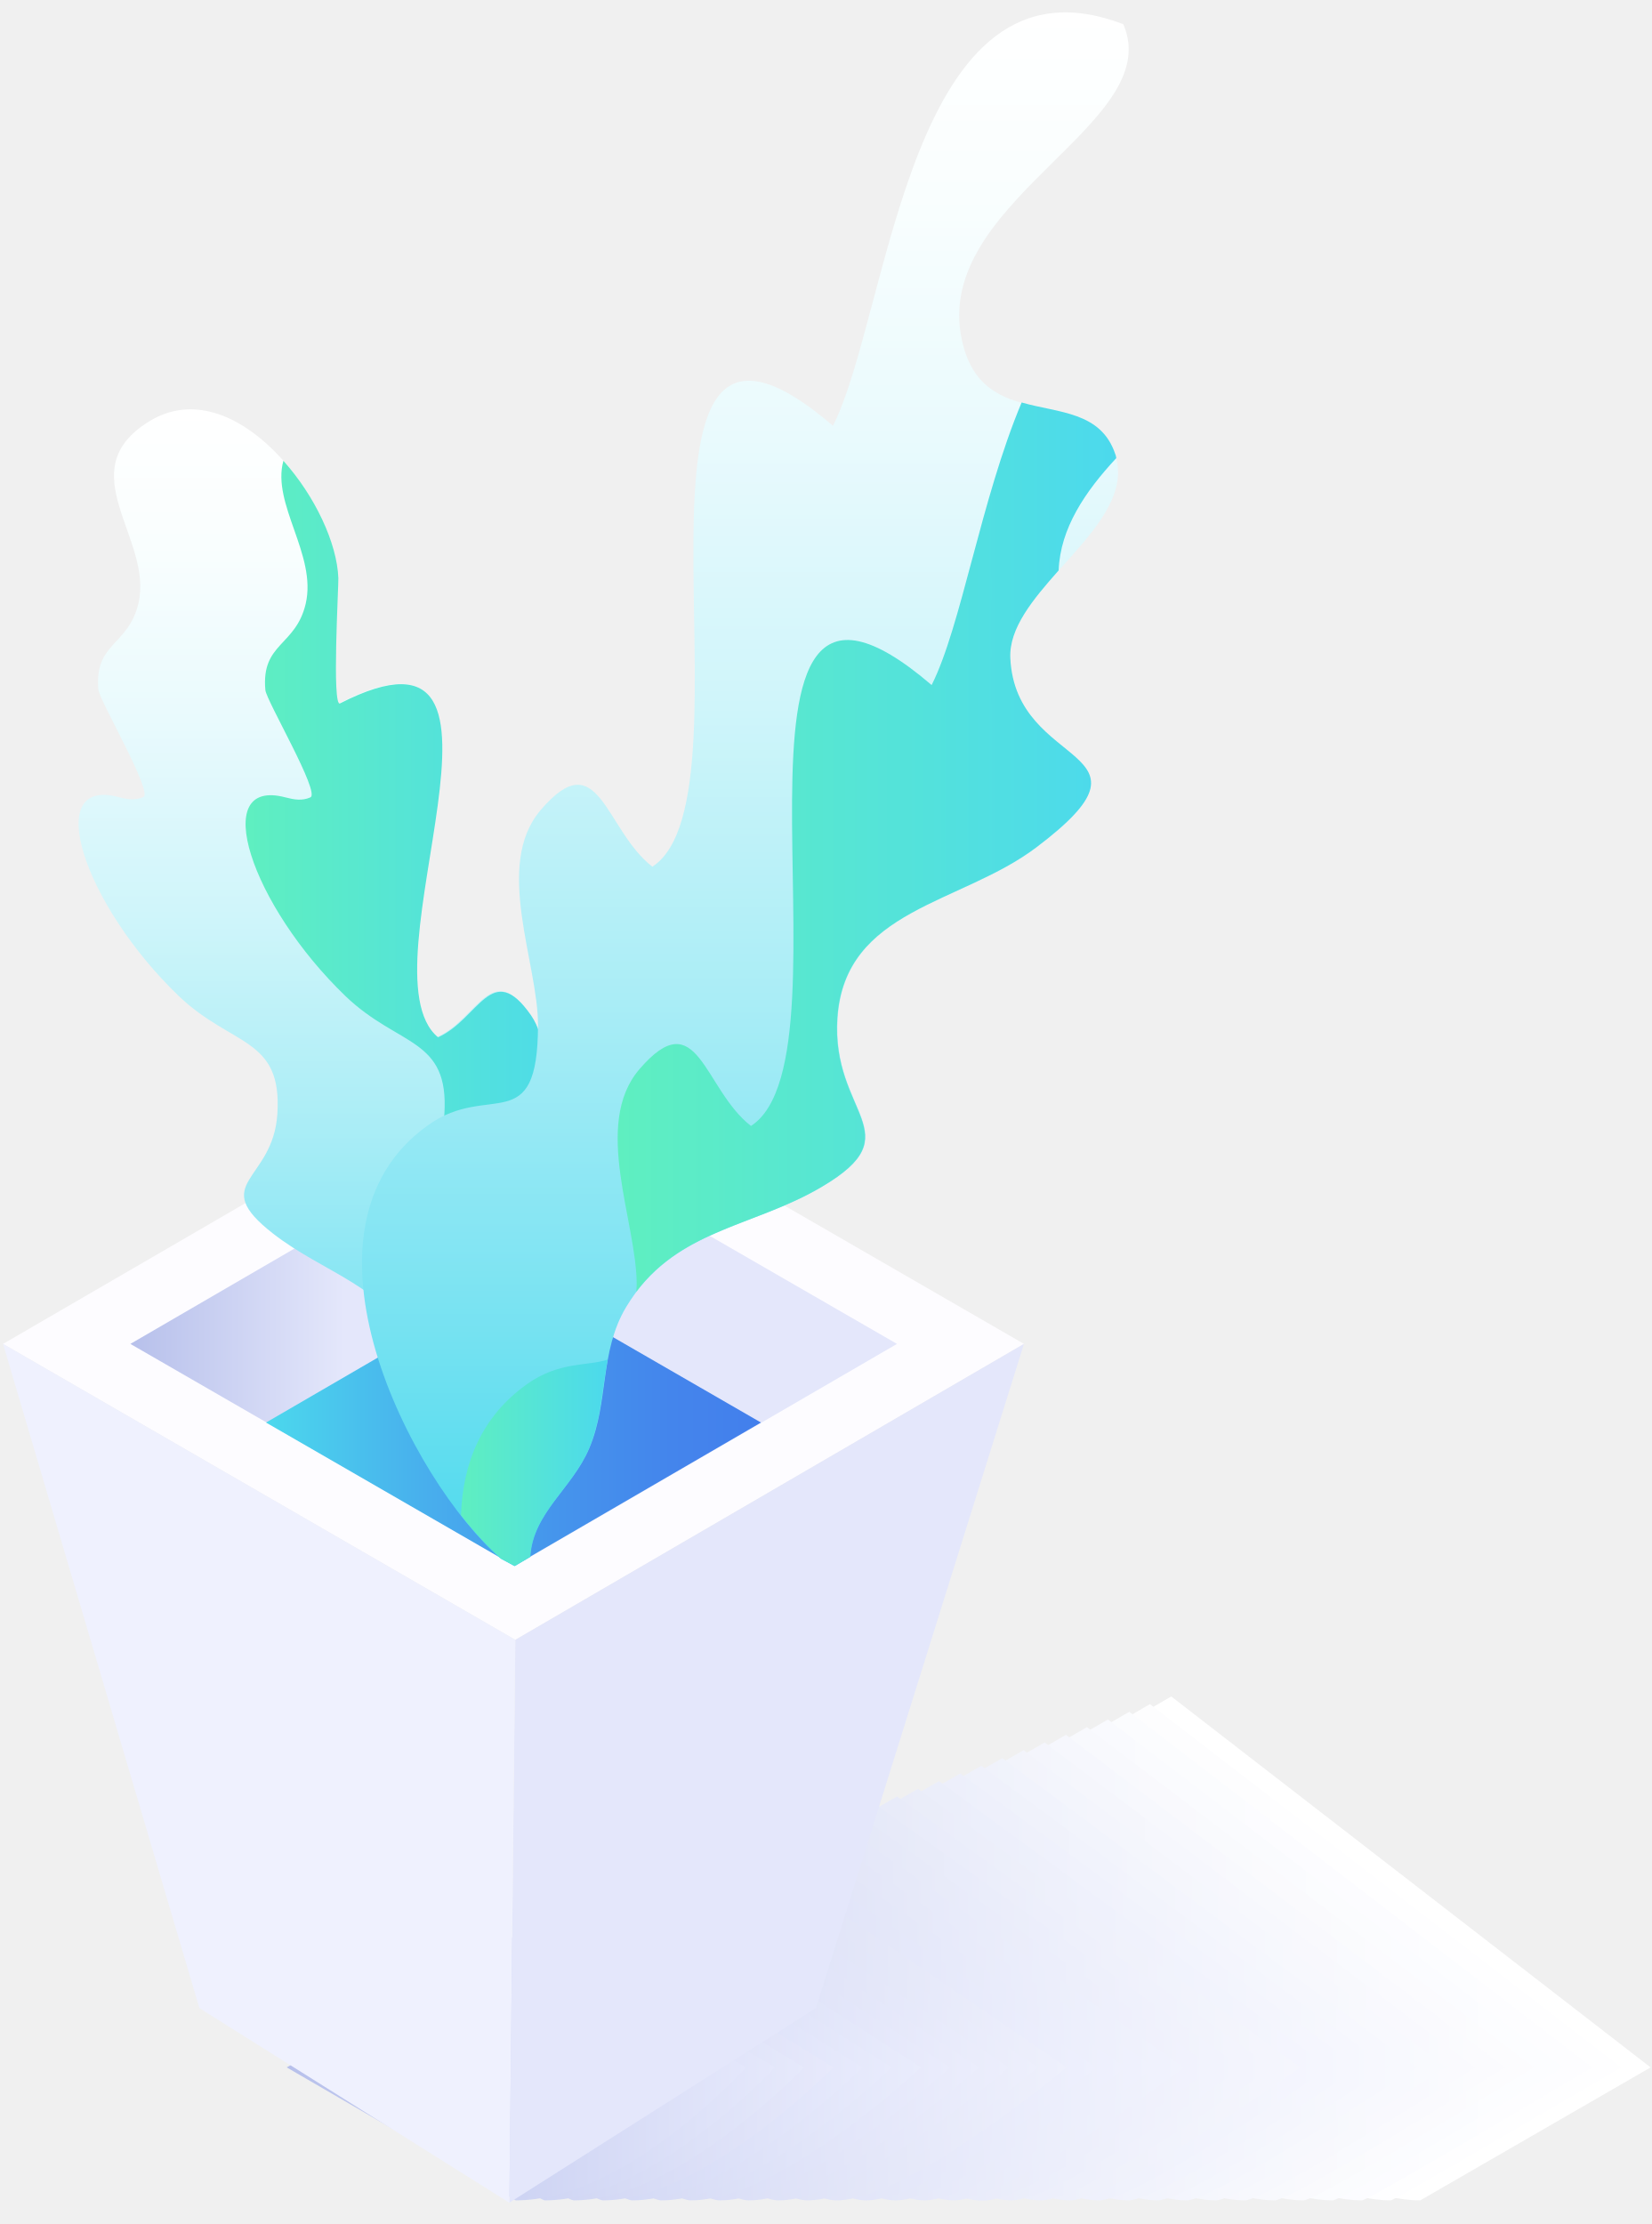
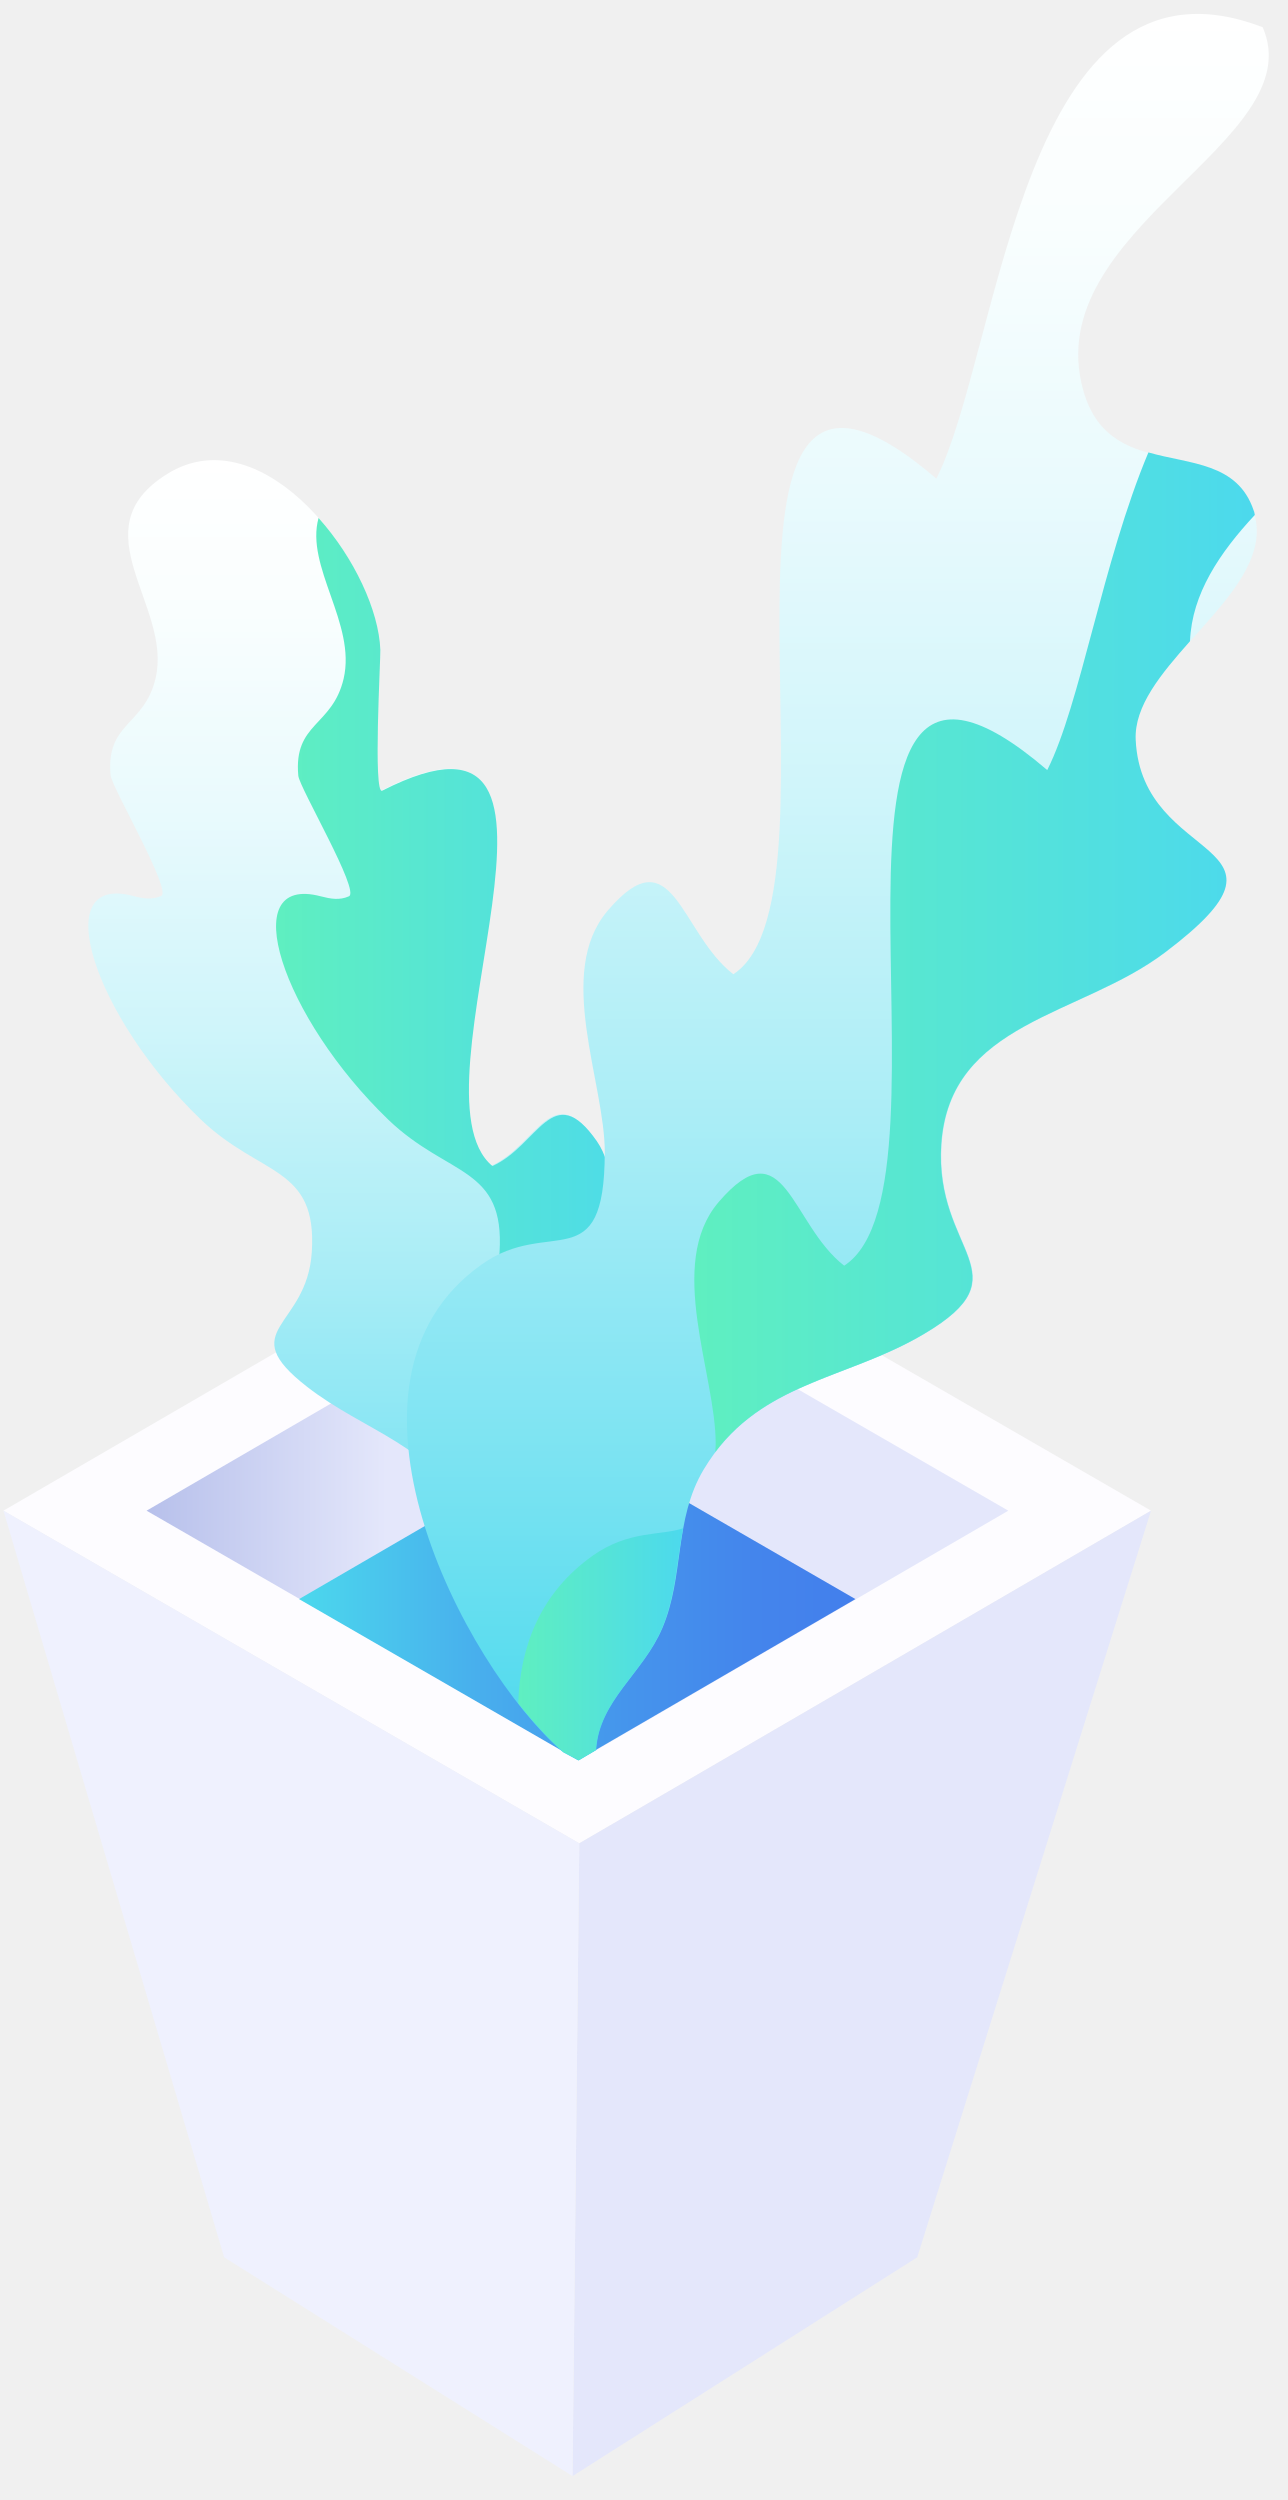
- <svg xmlns="http://www.w3.org/2000/svg" width="49" height="66" viewBox="0 0 49 66" fill="none">
-   <path d="M27.924 54.291C27.924 54.291 37.084 65.299 42.148 65.299L48.983 61.353L34.759 50.345L27.924 54.291Z" fill="white" />
-   <path d="M27.301 54.519C27.301 54.519 36.391 65.299 41.277 65.299C41.386 65.299 48.112 61.352 48.112 61.352L34.126 50.573L27.301 54.519Z" fill="url(#paint0_linear_530_1941)" />
-   <path d="M26.678 54.746C26.678 54.746 35.689 65.299 40.417 65.299C40.625 65.299 47.252 61.353 47.252 61.353L33.513 50.8L26.678 54.746Z" fill="url(#paint1_linear_530_1941)" />
-   <path d="M26.045 54.974C26.045 54.974 34.977 65.299 39.547 65.299C39.863 65.299 46.382 61.352 46.382 61.352L32.88 51.028L26.045 54.974Z" fill="url(#paint2_linear_530_1941)" />
-   <path d="M25.422 55.201C25.422 55.201 34.275 65.299 38.686 65.299C39.112 65.299 45.521 61.352 45.521 61.352L32.257 51.255L25.422 55.201Z" fill="url(#paint3_linear_530_1941)" />
-   <path d="M24.799 55.429C24.799 55.429 33.582 65.299 37.825 65.299C38.359 65.299 44.66 61.353 44.66 61.353L31.634 51.483L24.799 55.429Z" fill="url(#paint4_linear_530_1941)" />
-   <path d="M24.166 55.656C24.166 55.656 32.87 65.299 36.945 65.299C37.578 65.299 43.78 61.353 43.78 61.353L31.001 51.71L24.166 55.656Z" fill="url(#paint5_linear_530_1941)" />
-   <path d="M23.543 55.883C23.543 55.883 32.168 65.299 36.085 65.299C36.827 65.299 42.92 61.352 42.92 61.352L30.378 51.938L23.543 55.883Z" fill="url(#paint6_linear_530_1941)" />
-   <path d="M22.91 56.111C22.91 56.111 31.456 65.299 35.214 65.299C36.065 65.299 42.049 61.352 42.049 61.352L29.744 52.175L22.91 56.111Z" fill="url(#paint7_linear_530_1941)" />
-   <path d="M22.287 56.339C22.287 56.339 30.763 65.299 34.354 65.299C35.303 65.299 41.189 61.353 41.189 61.353L29.121 52.402L22.287 56.339Z" fill="url(#paint8_linear_530_1941)" />
-   <path d="M21.664 56.566C21.664 56.566 30.061 65.299 33.483 65.299C34.542 65.299 40.318 61.352 40.318 61.352L28.498 52.63L21.664 56.566Z" fill="url(#paint9_linear_530_1941)" />
-   <path d="M21.03 56.793C21.03 56.793 29.349 65.299 32.613 65.299C33.78 65.299 39.448 61.352 39.448 61.352L27.865 52.857L21.03 56.793Z" fill="url(#paint10_linear_530_1941)" />
-   <path d="M20.407 57.021C20.407 57.021 28.646 65.299 31.752 65.299C33.028 65.299 38.587 61.352 38.587 61.352L27.242 53.085L20.407 57.021Z" fill="url(#paint11_linear_530_1941)" />
-   <path d="M19.784 57.248C19.784 57.248 27.954 65.299 30.892 65.299C32.267 65.299 37.727 61.353 37.727 61.353L26.619 53.312L19.784 57.248Z" fill="url(#paint12_linear_530_1941)" />
-   <path d="M19.151 57.476C19.151 57.476 27.242 65.289 30.012 65.299C31.495 65.299 36.847 61.352 36.847 61.352L25.976 53.54L19.151 57.476Z" fill="url(#paint13_linear_530_1941)" />
-   <path d="M18.528 57.713C18.528 57.713 26.54 65.299 29.151 65.308C30.744 65.308 35.986 61.362 35.986 61.362L25.363 53.777L18.528 57.713Z" fill="url(#paint14_linear_530_1941)" />
-   <path d="M17.905 57.941C17.905 57.941 25.847 65.299 28.291 65.299C29.982 65.299 35.125 61.353 35.125 61.353L24.74 53.995L17.905 57.941Z" fill="url(#paint15_linear_530_1941)" />
-   <path d="M17.272 58.168C17.272 58.168 25.135 65.299 27.42 65.299C29.22 65.299 34.255 61.352 34.255 61.352L24.107 54.222L17.272 58.168Z" fill="url(#paint16_linear_530_1941)" />
-   <path d="M16.649 58.395C16.649 58.395 24.433 65.299 26.56 65.299C28.469 65.299 33.395 61.352 33.395 61.352L23.484 54.45L16.649 58.395Z" fill="url(#paint17_linear_530_1941)" />
-   <path d="M16.025 58.623C16.025 58.623 23.73 65.299 25.689 65.299C27.707 65.299 32.524 61.352 32.524 61.352L22.86 54.677L16.025 58.623Z" fill="url(#paint18_linear_530_1941)" />
-   <path d="M15.393 58.85C15.393 58.85 23.029 65.299 24.819 65.299C26.936 65.299 31.654 61.352 31.654 61.352L22.227 54.904L15.393 58.85Z" fill="url(#paint19_linear_530_1941)" />
-   <path d="M14.77 59.078C14.77 59.078 22.326 65.299 23.958 65.299C26.184 65.299 30.793 61.352 30.793 61.352L21.604 55.132L14.77 59.078Z" fill="url(#paint20_linear_530_1941)" />
-   <path d="M14.146 59.305C14.146 59.305 21.624 65.299 23.098 65.299C25.432 65.299 29.933 61.352 29.933 61.352L20.981 55.359L14.146 59.305Z" fill="url(#paint21_linear_530_1941)" />
-   <path d="M13.513 59.533C13.513 59.533 20.912 65.299 22.217 65.299C24.651 65.299 29.052 61.353 29.052 61.353L20.348 55.587L13.513 59.533Z" fill="url(#paint22_linear_530_1941)" />
-   <path d="M12.89 59.76C12.89 59.76 20.219 65.299 21.357 65.299C23.899 65.299 28.192 61.352 28.192 61.352L19.725 55.814L12.89 59.76Z" fill="url(#paint23_linear_530_1941)" />
-   <path d="M12.267 59.988C12.267 59.988 19.517 65.299 20.497 65.299C23.147 65.299 27.331 61.352 27.331 61.352L19.102 56.042L12.267 59.988Z" fill="url(#paint24_linear_530_1941)" />
-   <path d="M11.634 60.215C11.634 60.215 18.805 65.299 19.626 65.299C22.385 65.299 26.461 61.353 26.461 61.353L18.468 56.269L11.634 60.215Z" fill="url(#paint25_linear_530_1941)" />
-   <path d="M11.011 60.443C11.011 60.443 18.113 65.299 18.765 65.299C21.624 65.299 25.6 61.352 25.6 61.352L17.846 56.497L11.011 60.443Z" fill="url(#paint26_linear_530_1941)" />
-   <path d="M10.388 60.67C10.388 60.67 17.41 65.299 17.895 65.299C20.862 65.299 24.73 61.352 24.73 61.352L17.223 56.724L10.388 60.67Z" fill="url(#paint27_linear_530_1941)" />
-   <path d="M9.754 60.898C9.754 60.898 16.698 65.299 17.024 65.299C20.101 65.299 23.859 61.353 23.859 61.353L16.589 56.952L9.754 60.898Z" fill="url(#paint28_linear_530_1941)" />
-   <path d="M9.131 61.125C9.131 61.125 15.996 65.299 16.164 65.299C19.339 65.299 22.999 61.352 22.999 61.352L15.966 57.179L9.131 61.125Z" fill="url(#paint29_linear_530_1941)" />
-   <path d="M8.508 61.352L15.303 65.299C18.587 65.299 22.138 61.352 22.138 61.352L15.343 57.407L8.508 61.352Z" fill="url(#paint30_linear_530_1941)" />
+ <svg xmlns="http://www.w3.org/2000/svg" width="34" height="66" viewBox="0 0 34 66" fill="none">
  <path d="M30.387 39.882L15.293 48.664L0.091 39.882L15.195 31.11L30.387 39.882Z" fill="#FDFCFF" />
-   <path d="M26.619 39.882L15.284 46.468L3.869 39.882L15.204 33.295L26.619 39.882Z" fill="url(#paint31_linear_530_1941)" />
-   <path d="M22.583 42.216L15.264 46.468L7.895 42.216L15.214 37.963L22.583 42.216Z" fill="url(#paint32_linear_530_1941)" />
+   <path d="M26.619 39.882L15.284 46.468L3.869 39.882L15.204 33.295L26.619 39.882Z" fill="url(#paint0_linear_601_13137)" />
+   <path d="M22.583 42.216L15.264 46.468L7.895 42.216L15.214 37.963L22.583 42.216Z" fill="url(#paint1_linear_601_13137)" />
  <path d="M30.387 39.882L24.215 59.592L15.115 65.368L15.293 48.664L30.387 39.882Z" fill="#E4E7FB" />
  <path d="M15.293 48.664L15.115 65.368L5.917 59.592L0.091 39.882L15.293 48.664Z" fill="#EFF1FE" />
-   <path d="M13.889 44.56C13.958 43.63 13.038 43.967 12.752 43.066C12.435 42.028 12.801 41.029 12.306 39.991C11.446 38.161 9.626 37.795 8.103 36.608C6.154 35.086 8.103 35.076 8.231 33.058C8.38 30.774 6.886 31.07 5.304 29.557C2.494 26.857 1.228 23.05 3.513 23.653C3.77 23.722 4.008 23.762 4.255 23.653C4.552 23.524 2.95 20.785 2.92 20.469C2.791 19.064 3.81 19.173 4.107 17.907C4.562 15.989 2.039 13.981 4.423 12.507C6.965 10.935 9.943 14.891 10.022 17.146C10.031 17.363 9.824 20.993 10.071 20.864C16.312 17.68 10.605 28.786 12.979 30.774C14.196 30.22 14.572 28.44 15.739 30.121C16.678 31.476 15.353 33.286 15.165 34.581C14.848 36.915 14.858 34.799 16.144 35.956C19.24 38.764 16.787 44.52 14.473 45.727L13.889 44.56Z" fill="url(#paint33_linear_530_1941)" />
-   <path d="M15.185 34.591C15.363 33.305 16.688 31.496 15.759 30.131C14.591 28.459 14.216 30.24 12.999 30.784C10.615 28.796 16.332 17.69 10.091 20.874C9.844 21.003 10.051 17.363 10.041 17.156C10.002 16.117 9.349 14.723 8.41 13.674C8.053 14.96 9.409 16.463 9.072 17.917C8.775 19.183 7.747 19.074 7.875 20.479C7.905 20.795 9.517 23.534 9.211 23.663C8.963 23.772 8.736 23.732 8.469 23.663C6.184 23.06 7.45 26.867 10.259 29.567C11.842 31.08 13.335 30.784 13.187 33.068C13.058 35.076 11.11 35.096 13.058 36.618C14.572 37.805 16.412 38.171 17.262 40.001C17.391 40.268 17.46 40.535 17.5 40.802C17.816 39.051 17.539 37.222 16.164 35.976C14.868 34.809 14.858 36.925 15.185 34.591Z" fill="url(#paint34_linear_530_1941)" />
-   <path d="M15.739 46.202C15.818 44.886 16.985 44.174 17.489 42.977C18.073 41.603 17.786 40.119 18.578 38.794C19.972 36.47 22.306 36.46 24.403 35.214C27.094 33.622 24.671 33.068 24.858 30.21C25.076 26.966 28.528 26.838 30.763 25.146C34.73 22.14 30.12 22.911 29.972 19.539C29.883 17.482 33.82 15.603 33.088 13.486C32.366 11.36 29.329 12.933 28.597 10.302C27.41 6.049 34.651 3.735 33.335 0.719C26.965 -1.724 26.421 9.264 24.72 12.636C17.509 6.455 22.672 23.584 19.359 25.72C17.945 24.622 17.776 22.011 16.045 24.039C14.641 25.68 15.976 28.588 15.966 30.437C15.956 33.8 14.512 32.099 12.712 33.385C8.36 36.47 12.198 43.947 14.868 46.261L15.274 46.478L15.739 46.202Z" fill="url(#paint35_linear_530_1941)" />
-   <path d="M29.982 19.529C29.942 18.639 30.654 17.788 31.416 16.928C31.465 15.672 32.207 14.584 33.127 13.595C33.117 13.556 33.117 13.516 33.097 13.477C32.672 12.211 31.416 12.26 30.318 11.944C29.101 14.841 28.527 18.59 27.647 20.33C20.437 14.149 25.6 31.278 22.286 33.414C20.872 32.316 20.713 29.706 18.973 31.733C17.568 33.375 18.904 36.282 18.894 38.132C18.894 38.201 18.884 38.27 18.884 38.329C20.298 36.46 22.445 36.371 24.393 35.214C27.083 33.622 24.66 33.068 24.848 30.21C25.066 26.966 28.518 26.837 30.753 25.146C34.749 22.13 30.14 22.901 29.982 19.529Z" fill="url(#paint36_linear_530_1941)" />
-   <path d="M15.649 41.069C14.284 42.038 13.731 43.432 13.681 44.965C14.087 45.48 14.492 45.915 14.868 46.251L15.274 46.468L15.729 46.202C15.808 44.886 16.975 44.174 17.479 42.977C17.835 42.117 17.865 41.227 18.033 40.347C17.45 40.545 16.599 40.396 15.649 41.069Z" fill="url(#paint37_linear_530_1941)" />
+   <path d="M13.889 44.56C13.958 43.63 13.038 43.967 12.752 43.066C12.435 42.028 12.801 41.029 12.306 39.991C11.446 38.161 9.626 37.795 8.103 36.608C6.154 35.086 8.103 35.076 8.231 33.058C8.38 30.774 6.886 31.07 5.304 29.557C2.494 26.857 1.228 23.05 3.513 23.653C3.77 23.722 4.008 23.762 4.255 23.653C4.552 23.524 2.95 20.785 2.92 20.469C2.791 19.064 3.81 19.173 4.107 17.907C4.562 15.989 2.039 13.981 4.423 12.507C6.965 10.935 9.943 14.891 10.022 17.146C10.031 17.363 9.824 20.993 10.071 20.864C16.312 17.68 10.605 28.786 12.979 30.774C14.196 30.22 14.572 28.44 15.739 30.121C16.678 31.476 15.353 33.286 15.165 34.581C14.848 36.915 14.858 34.799 16.144 35.956C19.24 38.764 16.787 44.52 14.473 45.727L13.889 44.56Z" fill="url(#paint2_linear_601_13137)" />
+   <path d="M15.185 34.591C15.363 33.305 16.688 31.496 15.759 30.131C14.591 28.459 14.216 30.24 12.999 30.784C10.615 28.796 16.332 17.69 10.091 20.874C9.844 21.003 10.051 17.363 10.041 17.156C10.002 16.117 9.349 14.723 8.41 13.674C8.053 14.96 9.409 16.463 9.072 17.917C8.775 19.183 7.747 19.074 7.875 20.479C7.905 20.795 9.517 23.534 9.211 23.663C8.963 23.772 8.736 23.732 8.469 23.663C6.184 23.06 7.45 26.867 10.259 29.567C11.842 31.08 13.335 30.784 13.187 33.068C13.058 35.076 11.11 35.096 13.058 36.618C14.572 37.805 16.412 38.171 17.262 40.001C17.391 40.268 17.46 40.535 17.5 40.802C17.816 39.051 17.539 37.222 16.164 35.976C14.868 34.809 14.858 36.925 15.185 34.591Z" fill="url(#paint3_linear_601_13137)" />
+   <path d="M15.739 46.202C15.818 44.886 16.985 44.174 17.489 42.977C18.073 41.603 17.786 40.119 18.578 38.794C19.972 36.47 22.306 36.46 24.403 35.214C27.094 33.622 24.671 33.068 24.858 30.21C25.076 26.966 28.528 26.838 30.763 25.146C34.73 22.14 30.12 22.911 29.972 19.539C29.883 17.482 33.82 15.603 33.088 13.486C32.366 11.36 29.329 12.933 28.597 10.302C27.41 6.049 34.651 3.735 33.335 0.719C26.965 -1.724 26.421 9.264 24.72 12.636C17.509 6.455 22.672 23.584 19.359 25.72C17.945 24.622 17.776 22.011 16.045 24.039C14.641 25.68 15.976 28.588 15.966 30.437C15.956 33.8 14.512 32.099 12.712 33.385C8.36 36.47 12.198 43.947 14.868 46.261L15.274 46.478L15.739 46.202Z" fill="url(#paint4_linear_601_13137)" />
+   <path d="M29.982 19.529C29.942 18.639 30.654 17.788 31.416 16.928C31.465 15.672 32.207 14.584 33.127 13.595C33.117 13.556 33.117 13.516 33.097 13.477C32.672 12.211 31.416 12.26 30.318 11.944C29.101 14.841 28.527 18.59 27.647 20.33C20.437 14.149 25.6 31.278 22.286 33.414C20.872 32.316 20.713 29.706 18.973 31.733C17.568 33.375 18.904 36.282 18.894 38.132C18.894 38.201 18.884 38.27 18.884 38.329C20.298 36.46 22.445 36.371 24.393 35.214C27.083 33.622 24.66 33.068 24.848 30.21C25.066 26.966 28.518 26.837 30.753 25.146C34.749 22.13 30.14 22.901 29.982 19.529Z" fill="url(#paint5_linear_601_13137)" />
+   <path d="M15.649 41.069C14.284 42.038 13.731 43.432 13.681 44.965C14.087 45.48 14.492 45.915 14.868 46.251L15.274 46.468L15.729 46.202C15.808 44.886 16.975 44.174 17.479 42.977C17.835 42.117 17.865 41.227 18.033 40.347C17.45 40.545 16.599 40.396 15.649 41.069Z" fill="url(#paint6_linear_601_13137)" />
  <defs>
-     <linearGradient id="paint0_linear_530_1941" x1="27.3" y1="57.937" x2="48.119" y2="57.937" gradientUnits="userSpaceOnUse">
-       <stop stop-color="#FDFDFE" />
-       <stop offset="1" stop-color="#FEFEFF" />
-     </linearGradient>
-     <linearGradient id="paint1_linear_530_1941" x1="26.674" y1="58.051" x2="47.253" y2="58.051" gradientUnits="userSpaceOnUse">
-       <stop stop-color="#FAFBFE" />
-       <stop offset="1" stop-color="#FDFDFF" />
-     </linearGradient>
-     <linearGradient id="paint2_linear_530_1941" x1="26.047" y1="58.165" x2="46.387" y2="58.165" gradientUnits="userSpaceOnUse">
-       <stop stop-color="#F8F9FD" />
-       <stop offset="1" stop-color="#FCFDFF" />
-     </linearGradient>
-     <linearGradient id="paint3_linear_530_1941" x1="25.421" y1="58.279" x2="45.521" y2="58.279" gradientUnits="userSpaceOnUse">
-       <stop stop-color="#F6F7FC" />
-       <stop offset="1" stop-color="#FCFCFE" />
-     </linearGradient>
-     <linearGradient id="paint4_linear_530_1941" x1="24.794" y1="58.392" x2="44.654" y2="58.392" gradientUnits="userSpaceOnUse">
-       <stop stop-color="#F3F5FC" />
-       <stop offset="1" stop-color="#FBFBFE" />
-     </linearGradient>
-     <linearGradient id="paint5_linear_530_1941" x1="24.168" y1="58.506" x2="43.788" y2="58.506" gradientUnits="userSpaceOnUse">
-       <stop stop-color="#F1F3FB" />
-       <stop offset="1" stop-color="#FAFAFE" />
-     </linearGradient>
-     <linearGradient id="paint6_linear_530_1941" x1="23.541" y1="58.62" x2="42.922" y2="58.62" gradientUnits="userSpaceOnUse">
-       <stop stop-color="#EFF1FA" />
-       <stop offset="1" stop-color="#F9FAFE" />
-     </linearGradient>
-     <linearGradient id="paint7_linear_530_1941" x1="22.915" y1="58.734" x2="42.056" y2="58.734" gradientUnits="userSpaceOnUse">
-       <stop stop-color="#ECEFFA" />
-       <stop offset="1" stop-color="#F8F9FE" />
-     </linearGradient>
-     <linearGradient id="paint8_linear_530_1941" x1="22.288" y1="58.848" x2="41.19" y2="58.848" gradientUnits="userSpaceOnUse">
-       <stop stop-color="#EAEDF9" />
-       <stop offset="1" stop-color="#F7F8FE" />
-     </linearGradient>
-     <linearGradient id="paint9_linear_530_1941" x1="21.662" y1="58.962" x2="40.324" y2="58.962" gradientUnits="userSpaceOnUse">
-       <stop stop-color="#E8EBF9" />
-       <stop offset="1" stop-color="#F6F7FE" />
-     </linearGradient>
-     <linearGradient id="paint10_linear_530_1941" x1="21.035" y1="59.076" x2="39.457" y2="59.076" gradientUnits="userSpaceOnUse">
-       <stop stop-color="#E5E9F8" />
-       <stop offset="1" stop-color="#F5F6FE" />
-     </linearGradient>
-     <linearGradient id="paint11_linear_530_1941" x1="20.409" y1="59.19" x2="38.591" y2="59.19" gradientUnits="userSpaceOnUse">
-       <stop stop-color="#E3E7F7" />
-       <stop offset="1" stop-color="#F5F6FD" />
-     </linearGradient>
-     <linearGradient id="paint12_linear_530_1941" x1="19.782" y1="59.304" x2="37.725" y2="59.304" gradientUnits="userSpaceOnUse">
-       <stop stop-color="#E1E5F7" />
-       <stop offset="1" stop-color="#F4F5FD" />
-     </linearGradient>
-     <linearGradient id="paint13_linear_530_1941" x1="19.156" y1="59.417" x2="36.859" y2="59.417" gradientUnits="userSpaceOnUse">
-       <stop stop-color="#DEE3F6" />
-       <stop offset="1" stop-color="#F3F4FD" />
-     </linearGradient>
-     <linearGradient id="paint14_linear_530_1941" x1="18.53" y1="59.531" x2="35.993" y2="59.531" gradientUnits="userSpaceOnUse">
-       <stop stop-color="#DCE1F5" />
-       <stop offset="1" stop-color="#F2F3FD" />
-     </linearGradient>
-     <linearGradient id="paint15_linear_530_1941" x1="17.903" y1="59.645" x2="35.127" y2="59.645" gradientUnits="userSpaceOnUse">
-       <stop stop-color="#DADEF5" />
-       <stop offset="1" stop-color="#F1F3FD" />
-     </linearGradient>
-     <linearGradient id="paint16_linear_530_1941" x1="17.276" y1="59.759" x2="34.261" y2="59.759" gradientUnits="userSpaceOnUse">
-       <stop stop-color="#D8DCF4" />
-       <stop offset="1" stop-color="#F0F2FD" />
-     </linearGradient>
-     <linearGradient id="paint17_linear_530_1941" x1="16.65" y1="59.873" x2="33.394" y2="59.873" gradientUnits="userSpaceOnUse">
-       <stop stop-color="#D5DAF3" />
-       <stop offset="1" stop-color="#EFF1FD" />
-     </linearGradient>
-     <linearGradient id="paint18_linear_530_1941" x1="16.023" y1="59.987" x2="32.528" y2="59.987" gradientUnits="userSpaceOnUse">
-       <stop stop-color="#D3D8F3" />
-       <stop offset="1" stop-color="#EEF0FD" />
-     </linearGradient>
-     <linearGradient id="paint19_linear_530_1941" x1="15.397" y1="60.101" x2="31.662" y2="60.101" gradientUnits="userSpaceOnUse">
-       <stop stop-color="#D1D6F2" />
-       <stop offset="1" stop-color="#EEF0FC" />
-     </linearGradient>
-     <linearGradient id="paint20_linear_530_1941" x1="14.771" y1="60.215" x2="30.796" y2="60.215" gradientUnits="userSpaceOnUse">
-       <stop stop-color="#CED4F1" />
-       <stop offset="1" stop-color="#EDEFFC" />
-     </linearGradient>
-     <linearGradient id="paint21_linear_530_1941" x1="14.144" y1="60.329" x2="29.93" y2="60.329" gradientUnits="userSpaceOnUse">
-       <stop stop-color="#CCD2F1" />
-       <stop offset="1" stop-color="#ECEEFC" />
-     </linearGradient>
-     <linearGradient id="paint22_linear_530_1941" x1="13.518" y1="60.443" x2="29.063" y2="60.443" gradientUnits="userSpaceOnUse">
-       <stop stop-color="#CAD0F0" />
-       <stop offset="1" stop-color="#EBEDFC" />
-     </linearGradient>
-     <linearGradient id="paint23_linear_530_1941" x1="12.891" y1="60.556" x2="28.197" y2="60.556" gradientUnits="userSpaceOnUse">
-       <stop stop-color="#C7CEF0" />
-       <stop offset="1" stop-color="#EAECFC" />
-     </linearGradient>
-     <linearGradient id="paint24_linear_530_1941" x1="12.265" y1="60.67" x2="27.331" y2="60.67" gradientUnits="userSpaceOnUse">
-       <stop stop-color="#C5CCEF" />
-       <stop offset="1" stop-color="#E9ECFC" />
-     </linearGradient>
-     <linearGradient id="paint25_linear_530_1941" x1="11.638" y1="60.784" x2="26.465" y2="60.784" gradientUnits="userSpaceOnUse">
-       <stop stop-color="#C3CAEE" />
-       <stop offset="1" stop-color="#E8EBFC" />
-     </linearGradient>
-     <linearGradient id="paint26_linear_530_1941" x1="11.011" y1="60.898" x2="25.598" y2="60.898" gradientUnits="userSpaceOnUse">
-       <stop stop-color="#C0C8EE" />
-       <stop offset="1" stop-color="#E7EAFC" />
-     </linearGradient>
-     <linearGradient id="paint27_linear_530_1941" x1="10.385" y1="61.012" x2="24.733" y2="61.012" gradientUnits="userSpaceOnUse">
-       <stop stop-color="#BEC6ED" />
-       <stop offset="1" stop-color="#E7E9FB" />
-     </linearGradient>
-     <linearGradient id="paint28_linear_530_1941" x1="9.758" y1="61.126" x2="23.866" y2="61.126" gradientUnits="userSpaceOnUse">
-       <stop stop-color="#BCC4EC" />
-       <stop offset="1" stop-color="#E6E9FB" />
-     </linearGradient>
-     <linearGradient id="paint29_linear_530_1941" x1="9.132" y1="61.24" x2="23" y2="61.24" gradientUnits="userSpaceOnUse">
-       <stop stop-color="#B9C2EC" />
-       <stop offset="1" stop-color="#E5E8FB" />
-     </linearGradient>
-     <linearGradient id="paint30_linear_530_1941" x1="8.506" y1="61.354" x2="22.134" y2="61.354" gradientUnits="userSpaceOnUse">
-       <stop stop-color="#B7C0EB" />
-       <stop offset="1" stop-color="#E4E7FB" />
-     </linearGradient>
-     <linearGradient id="paint31_linear_530_1941" x1="3.87" y1="39.885" x2="26.616" y2="39.885" gradientUnits="userSpaceOnUse">
+     <linearGradient id="paint0_linear_601_13137" x1="3.87" y1="39.885" x2="26.616" y2="39.885" gradientUnits="userSpaceOnUse">
      <stop stop-color="#B7C0EB" />
      <stop offset="0.279" stop-color="#E4E7FB" />
      <stop offset="1" stop-color="#E4E7FB" />
    </linearGradient>
-     <linearGradient id="paint32_linear_530_1941" x1="7.899" y1="42.218" x2="22.588" y2="42.218" gradientUnits="userSpaceOnUse">
+     <linearGradient id="paint1_linear_601_13137" x1="7.899" y1="42.218" x2="22.588" y2="42.218" gradientUnits="userSpaceOnUse">
      <stop stop-color="#4CD9ED" />
      <stop offset="0.038" stop-color="#4BD3ED" />
      <stop offset="0.32" stop-color="#48AFED" />
      <stop offset="0.583" stop-color="#4595EC" />
      <stop offset="0.817" stop-color="#4485EC" />
      <stop offset="1" stop-color="#437FEC" />
    </linearGradient>
-     <linearGradient id="paint33_linear_530_1941" x1="9.977" y1="45.738" x2="9.977" y2="12.161" gradientUnits="userSpaceOnUse">
+     <linearGradient id="paint2_linear_601_13137" x1="9.977" y1="45.738" x2="9.977" y2="12.161" gradientUnits="userSpaceOnUse">
      <stop stop-color="#4CD9ED" />
      <stop offset="0.171" stop-color="#7BE3F2" />
      <stop offset="0.366" stop-color="#AAEDF6" />
      <stop offset="0.553" stop-color="#CFF5FA" />
      <stop offset="0.726" stop-color="#E9FAFD" />
      <stop offset="0.88" stop-color="#F9FEFE" />
      <stop offset="1" stop-color="white" />
    </linearGradient>
-     <linearGradient id="paint34_linear_530_1941" x1="7.288" y1="27.234" x2="17.611" y2="27.234" gradientUnits="userSpaceOnUse">
+     <linearGradient id="paint3_linear_601_13137" x1="7.288" y1="27.234" x2="17.611" y2="27.234" gradientUnits="userSpaceOnUse">
      <stop stop-color="#5FEFC0" />
      <stop offset="0.134" stop-color="#5CECC6" />
      <stop offset="1" stop-color="#4CD9ED" />
    </linearGradient>
-     <linearGradient id="paint35_linear_530_1941" x1="22.126" y1="46.471" x2="22.126" y2="0.351" gradientUnits="userSpaceOnUse">
+     <linearGradient id="paint4_linear_601_13137" x1="22.126" y1="46.471" x2="22.126" y2="0.351" gradientUnits="userSpaceOnUse">
      <stop stop-color="#4CD9ED" />
      <stop offset="0.171" stop-color="#7BE3F2" />
      <stop offset="0.366" stop-color="#AAEDF6" />
      <stop offset="0.553" stop-color="#CFF5FA" />
      <stop offset="0.726" stop-color="#E9FAFD" />
      <stop offset="0.88" stop-color="#F9FEFE" />
      <stop offset="1" stop-color="white" />
    </linearGradient>
-     <linearGradient id="paint36_linear_530_1941" x1="18.339" y1="25.131" x2="33.13" y2="25.131" gradientUnits="userSpaceOnUse">
+     <linearGradient id="paint5_linear_601_13137" x1="18.339" y1="25.131" x2="33.13" y2="25.131" gradientUnits="userSpaceOnUse">
      <stop stop-color="#5FEFC0" />
      <stop offset="0.134" stop-color="#5CECC6" />
      <stop offset="1" stop-color="#4CD9ED" />
    </linearGradient>
-     <linearGradient id="paint37_linear_530_1941" x1="13.687" y1="43.41" x2="18.043" y2="43.41" gradientUnits="userSpaceOnUse">
+     <linearGradient id="paint6_linear_601_13137" x1="13.687" y1="43.41" x2="18.043" y2="43.41" gradientUnits="userSpaceOnUse">
      <stop stop-color="#5FEFC0" />
      <stop offset="0.134" stop-color="#5CECC6" />
      <stop offset="1" stop-color="#4CD9ED" />
    </linearGradient>
  </defs>
</svg>
